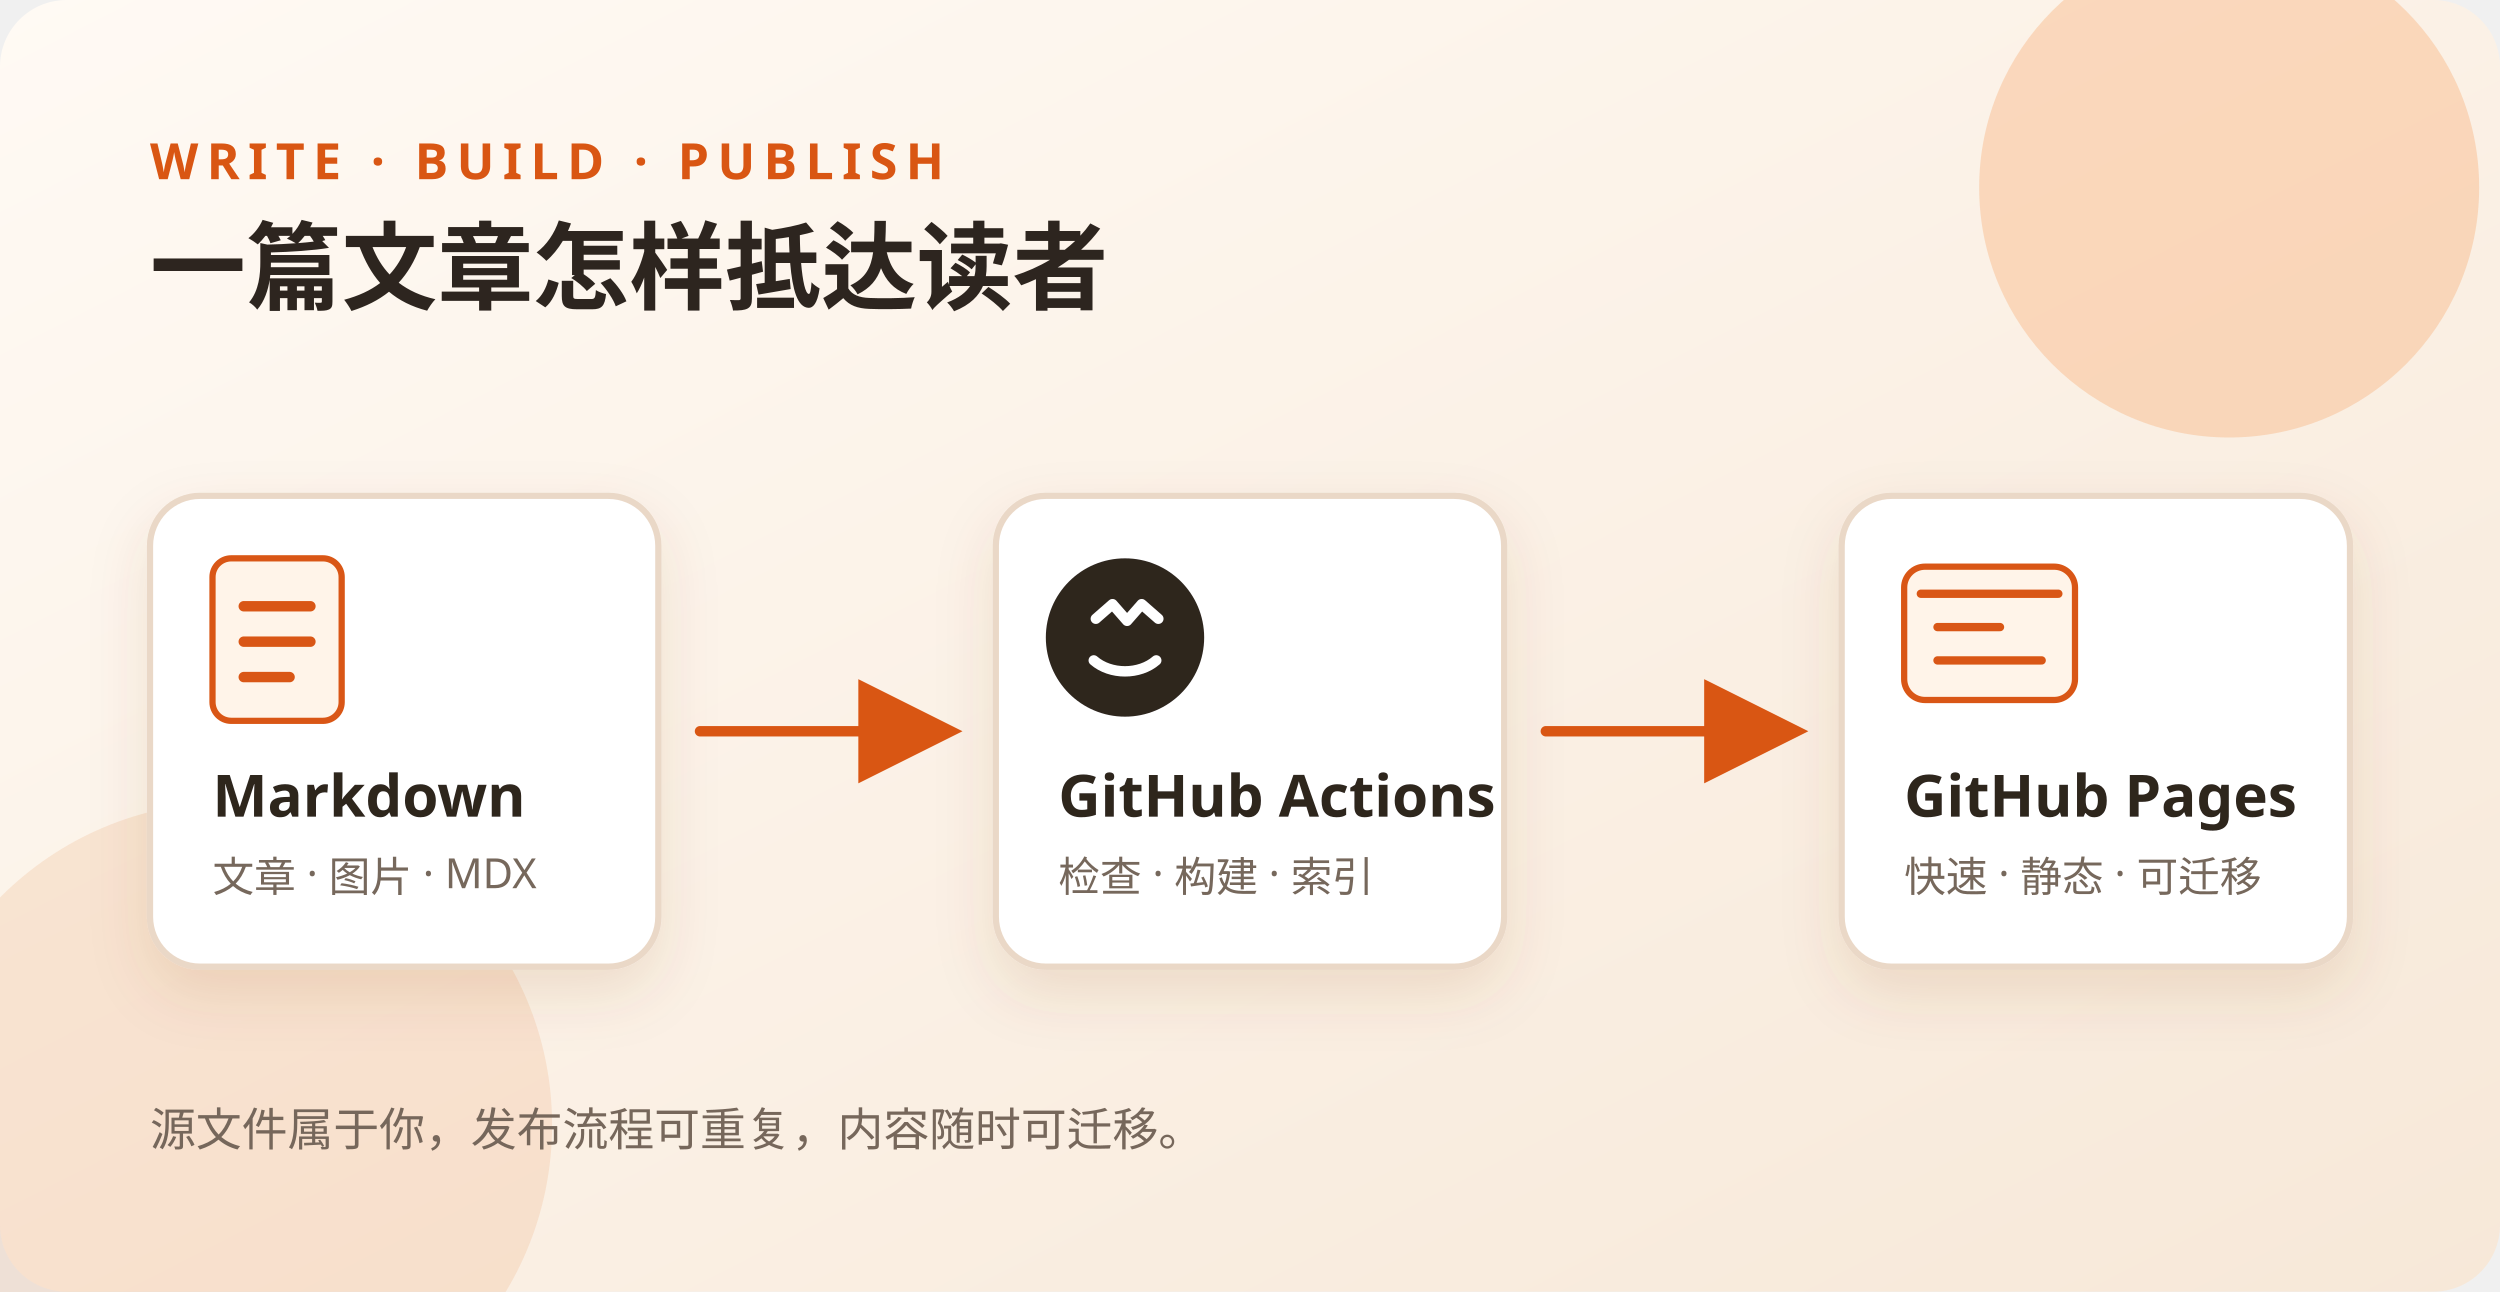
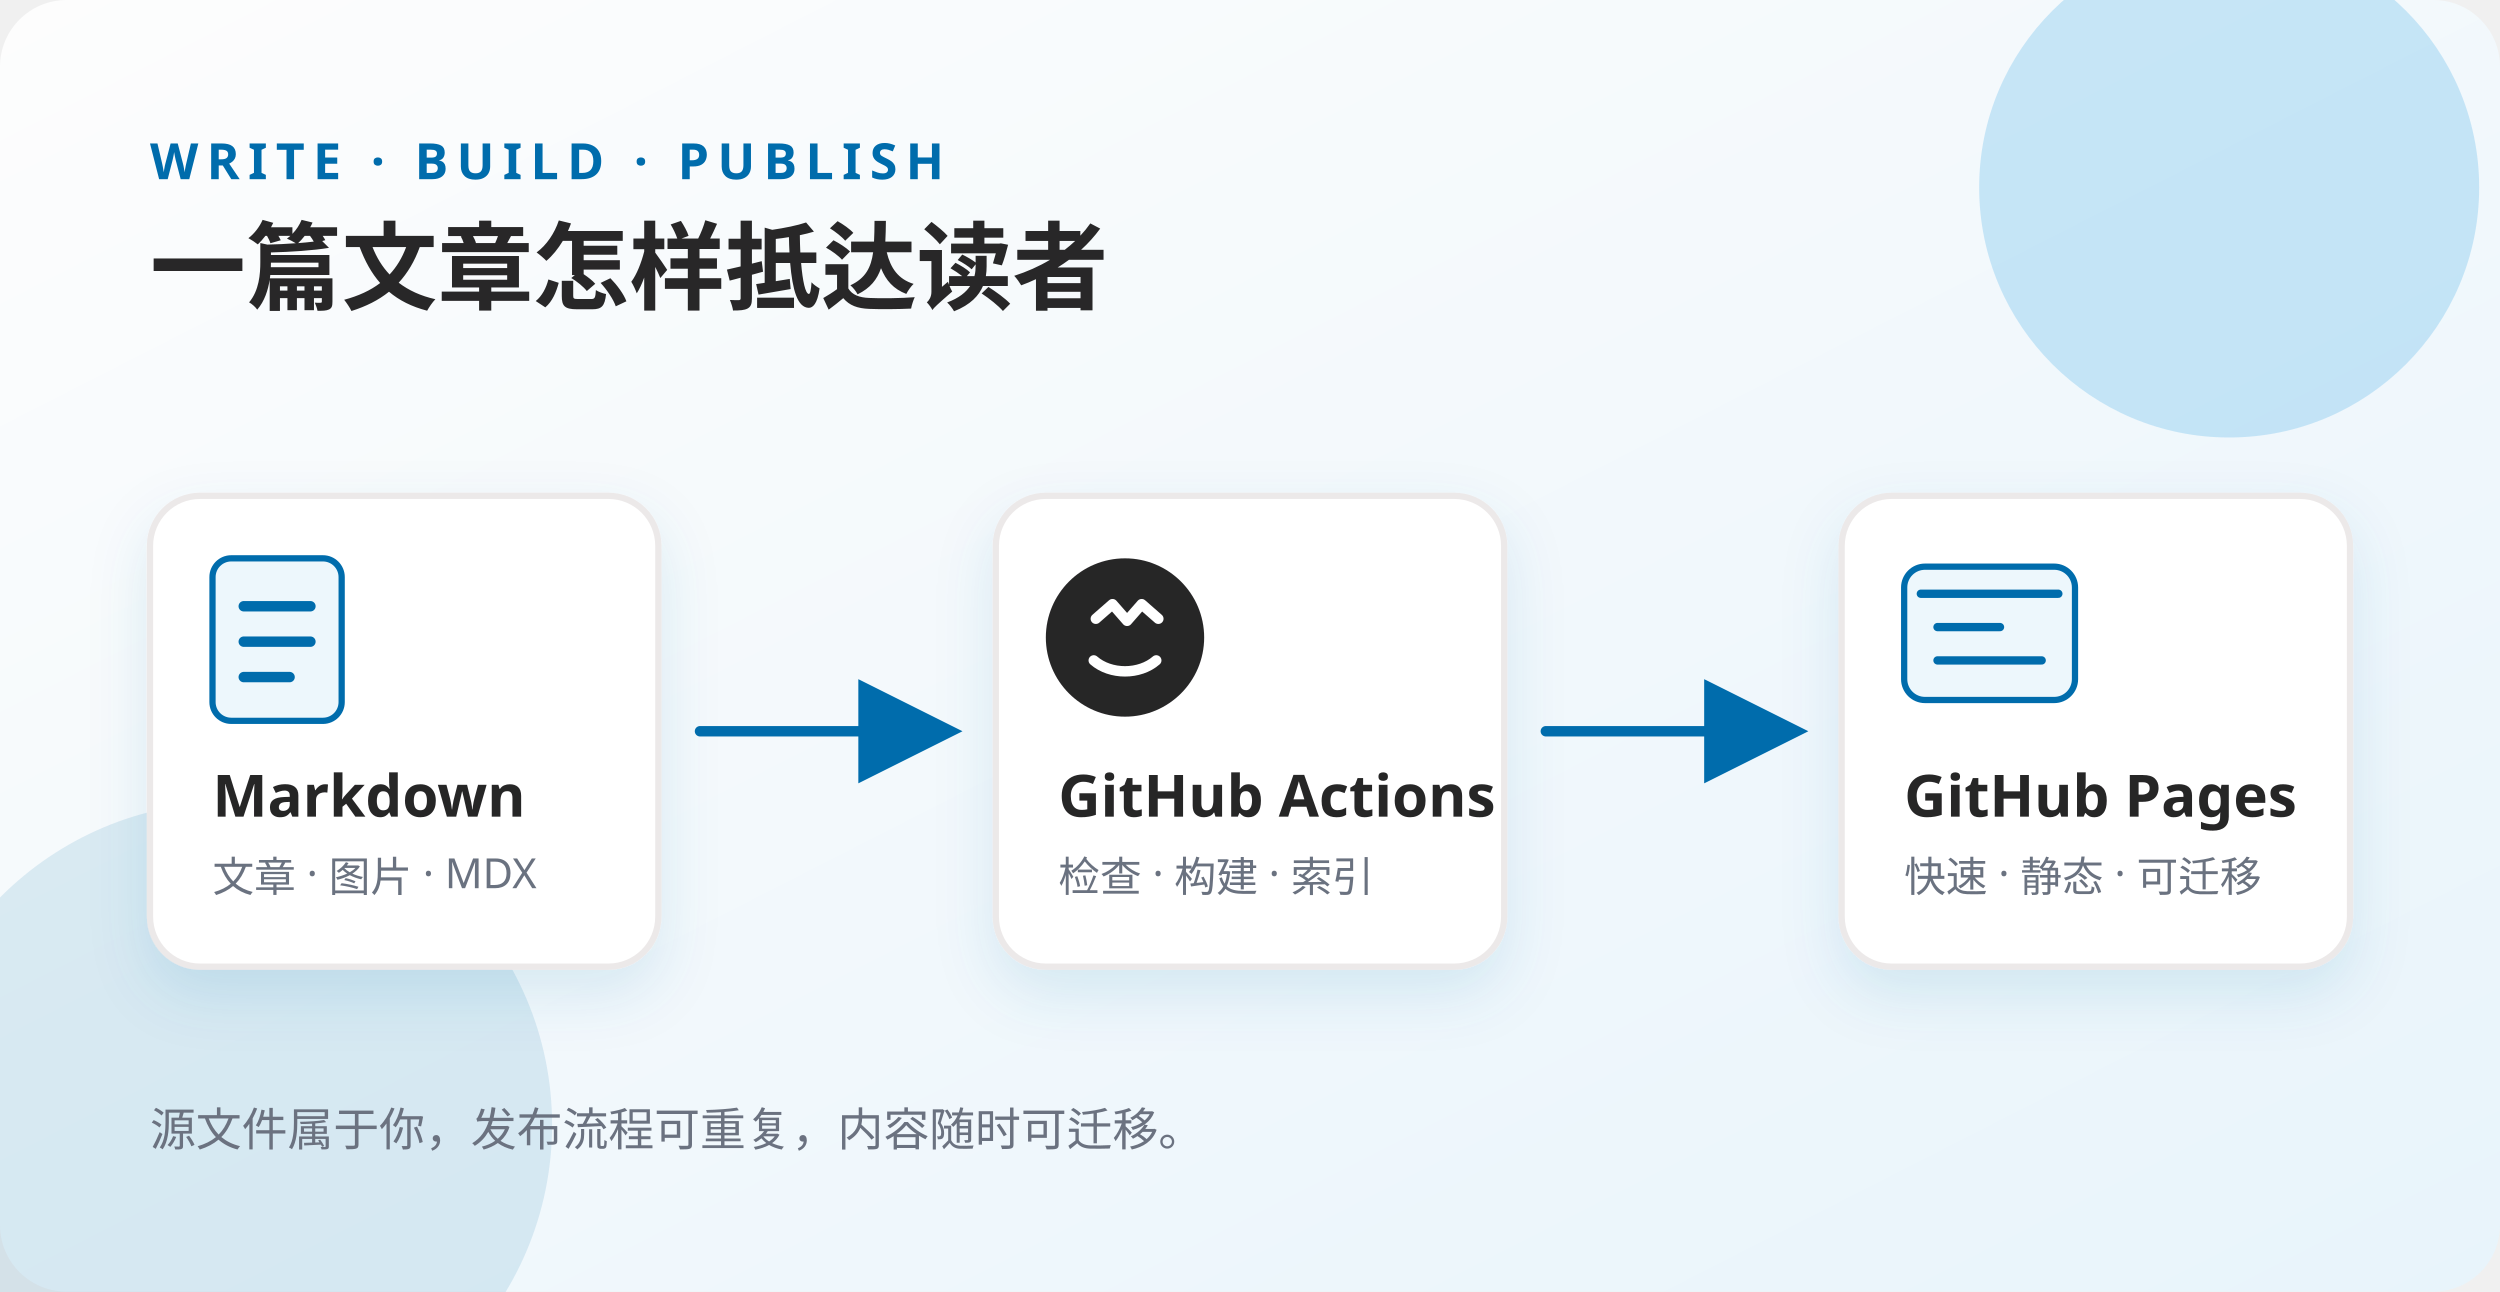
<svg xmlns="http://www.w3.org/2000/svg" viewBox="0 0 1200 620" role="img" aria-labelledby="title desc">
  <defs>
    <linearGradient id="background" x1="0" y1="0" x2="1" y2="1">
-       <stop offset="0" stop-color="#fffaf4" />
-       <stop offset="1" stop-color="#f7e8d8" />
+       <stop offset="0" stop-color="#fdfdfd" />
+       <stop offset="1" stop-color="#e8f4fb" />
    </linearGradient>
    <filter id="shadow" x="-20%" y="-20%" width="140%" height="140%">
-       <feDropShadow dx="0" dy="12" stdDeviation="14" flood-color="#8f4a22" flood-opacity=".12" />
+       <feDropShadow dx="0" dy="12" stdDeviation="14" flood-color="#006cac" flood-opacity=".12" />
    </filter>
    <marker id="arrow" markerWidth="10" markerHeight="10" refX="8" refY="5" orient="auto">
-       <path d="M0 0l10 5-10 5z" fill="#d95613" />
+       <path d="M0 0l10 5-10 5z" fill="#006cac" />
    </marker>
  </defs>
  <rect width="1200" height="620" rx="32" fill="url(#background)" />
-   <circle cx="1070" cy="90" r="120" fill="#f7b37f" opacity=".42" />
-   <circle cx="110" cy="540" r="155" fill="#e78a4a" opacity=".16" />
-   <text x="72" y="86" fill="#d95613" font-family="system-ui, sans-serif" font-size="24" font-weight="700" letter-spacing="4">WRITE · BUILD · PUBLISH</text>
-   <text x="72" y="145" fill="#2d251f" font-family="system-ui, sans-serif" font-size="46" font-weight="750">一篇文章怎样抵达读者</text>
-   <g filter="url(#shadow)" font-family="system-ui, sans-serif">
+   <circle cx="1070" cy="90" r="120" fill="#86c9ef" opacity=".42" />
+   <circle cx="110" cy="540" r="155" fill="#006cac" opacity=".12" />
+   <text x="72" y="86" fill="#006cac" font-family="Noto Sans SC, system-ui, sans-serif" font-size="24" font-weight="700" letter-spacing="4">WRITE · BUILD · PUBLISH</text>
+   <text x="72" y="145" fill="#282728" font-family="Noto Sans SC, system-ui, sans-serif" font-size="46" font-weight="750">一篇文章怎样抵达读者</text>
+   <g filter="url(#shadow)" font-family="Noto Sans SC, system-ui, sans-serif">
    <g transform="translate(72 238)">
-       <rect width="244" height="226" rx="24" fill="#fff" stroke="#ead8c7" stroke-width="3" />
-       <rect x="30" y="30" width="62" height="78" rx="9" fill="#fff4e9" stroke="#d95613" stroke-width="3" />
-       <path d="M45 53h32M45 70h32M45 87h22" stroke="#d95613" stroke-width="5" stroke-linecap="round" />
-       <text x="30" y="154" fill="#2d251f" font-size="28" font-weight="700">Markdown</text>
-       <text x="30" y="190" fill="#76675b" font-size="20">文章 · 图片 · MDX</text>
+       <rect width="244" height="226" rx="24" fill="#fff" stroke="#ece9e9" stroke-width="3" />
+       <rect x="30" y="30" width="62" height="78" rx="9" fill="#edf7fc" stroke="#006cac" stroke-width="3" />
+       <path d="M45 53h32M45 70h32M45 87h22" stroke="#006cac" stroke-width="5" stroke-linecap="round" />
+       <text x="30" y="154" fill="#282728" font-size="28" font-weight="700">Markdown</text>
+       <text x="30" y="190" fill="#6b7280" font-size="20">文章 · 图片 · MDX</text>
    </g>
    <g transform="translate(478 238)">
-       <rect width="244" height="226" rx="24" fill="#fff" stroke="#ead8c7" stroke-width="3" />
-       <circle cx="62" cy="68" r="38" fill="#2d251f" />
+       <rect width="244" height="226" rx="24" fill="#fff" stroke="#ece9e9" stroke-width="3" />
+       <circle cx="62" cy="68" r="38" fill="#282728" />
      <path d="M47 79c8 7 22 7 30 0M48 59l8-7 7 8 7-8 8 7" fill="none" stroke="#fff" stroke-width="5" stroke-linecap="round" stroke-linejoin="round" />
-       <text x="30" y="154" fill="#2d251f" font-size="28" font-weight="700">GitHub Actions</text>
-       <text x="30" y="190" fill="#76675b" font-size="20">检查 · 构建 · 索引</text>
+       <text x="30" y="154" fill="#282728" font-size="28" font-weight="700">GitHub Actions</text>
+       <text x="30" y="190" fill="#6b7280" font-size="20">检查 · 构建 · 索引</text>
    </g>
    <g transform="translate(884 238)">
-       <rect width="244" height="226" rx="24" fill="#fff" stroke="#ead8c7" stroke-width="3" />
-       <rect x="30" y="34" width="82" height="64" rx="10" fill="#fff4e9" stroke="#d95613" stroke-width="3" />
-       <path d="M38 47h66M46 63h30M46 79h50" stroke="#d95613" stroke-width="4" stroke-linecap="round" />
-       <text x="30" y="154" fill="#2d251f" font-size="28" font-weight="700">GitHub Pages</text>
-       <text x="30" y="190" fill="#76675b" font-size="20">快速 · 静态 · 可迁移</text>
+       <rect width="244" height="226" rx="24" fill="#fff" stroke="#ece9e9" stroke-width="3" />
+       <rect x="30" y="34" width="82" height="64" rx="10" fill="#edf7fc" stroke="#006cac" stroke-width="3" />
+       <path d="M38 47h66M46 63h30M46 79h50" stroke="#006cac" stroke-width="4" stroke-linecap="round" />
+       <text x="30" y="154" fill="#282728" font-size="28" font-weight="700">GitHub Pages</text>
+       <text x="30" y="190" fill="#6b7280" font-size="20">快速 · 静态 · 可迁移</text>
    </g>
  </g>
-   <path d="M336 351h116" stroke="#d95613" stroke-width="5" stroke-linecap="round" marker-end="url(#arrow)" />
-   <path d="M742 351h116" stroke="#d95613" stroke-width="5" stroke-linecap="round" marker-end="url(#arrow)" />
-   <text x="72" y="550" fill="#76675b" font-family="system-ui, sans-serif" font-size="22">源文件属于你，发布流程可重复，内容随时可迁移。</text>
+   <path d="M336 351h116" stroke="#006cac" stroke-width="5" stroke-linecap="round" marker-end="url(#arrow)" />
+   <path d="M742 351h116" stroke="#006cac" stroke-width="5" stroke-linecap="round" marker-end="url(#arrow)" />
+   <text x="72" y="550" fill="#6b7280" font-family="Noto Sans SC, system-ui, sans-serif" font-size="22">源文件属于你，发布流程可重复，内容随时可迁移。</text>
</svg>
